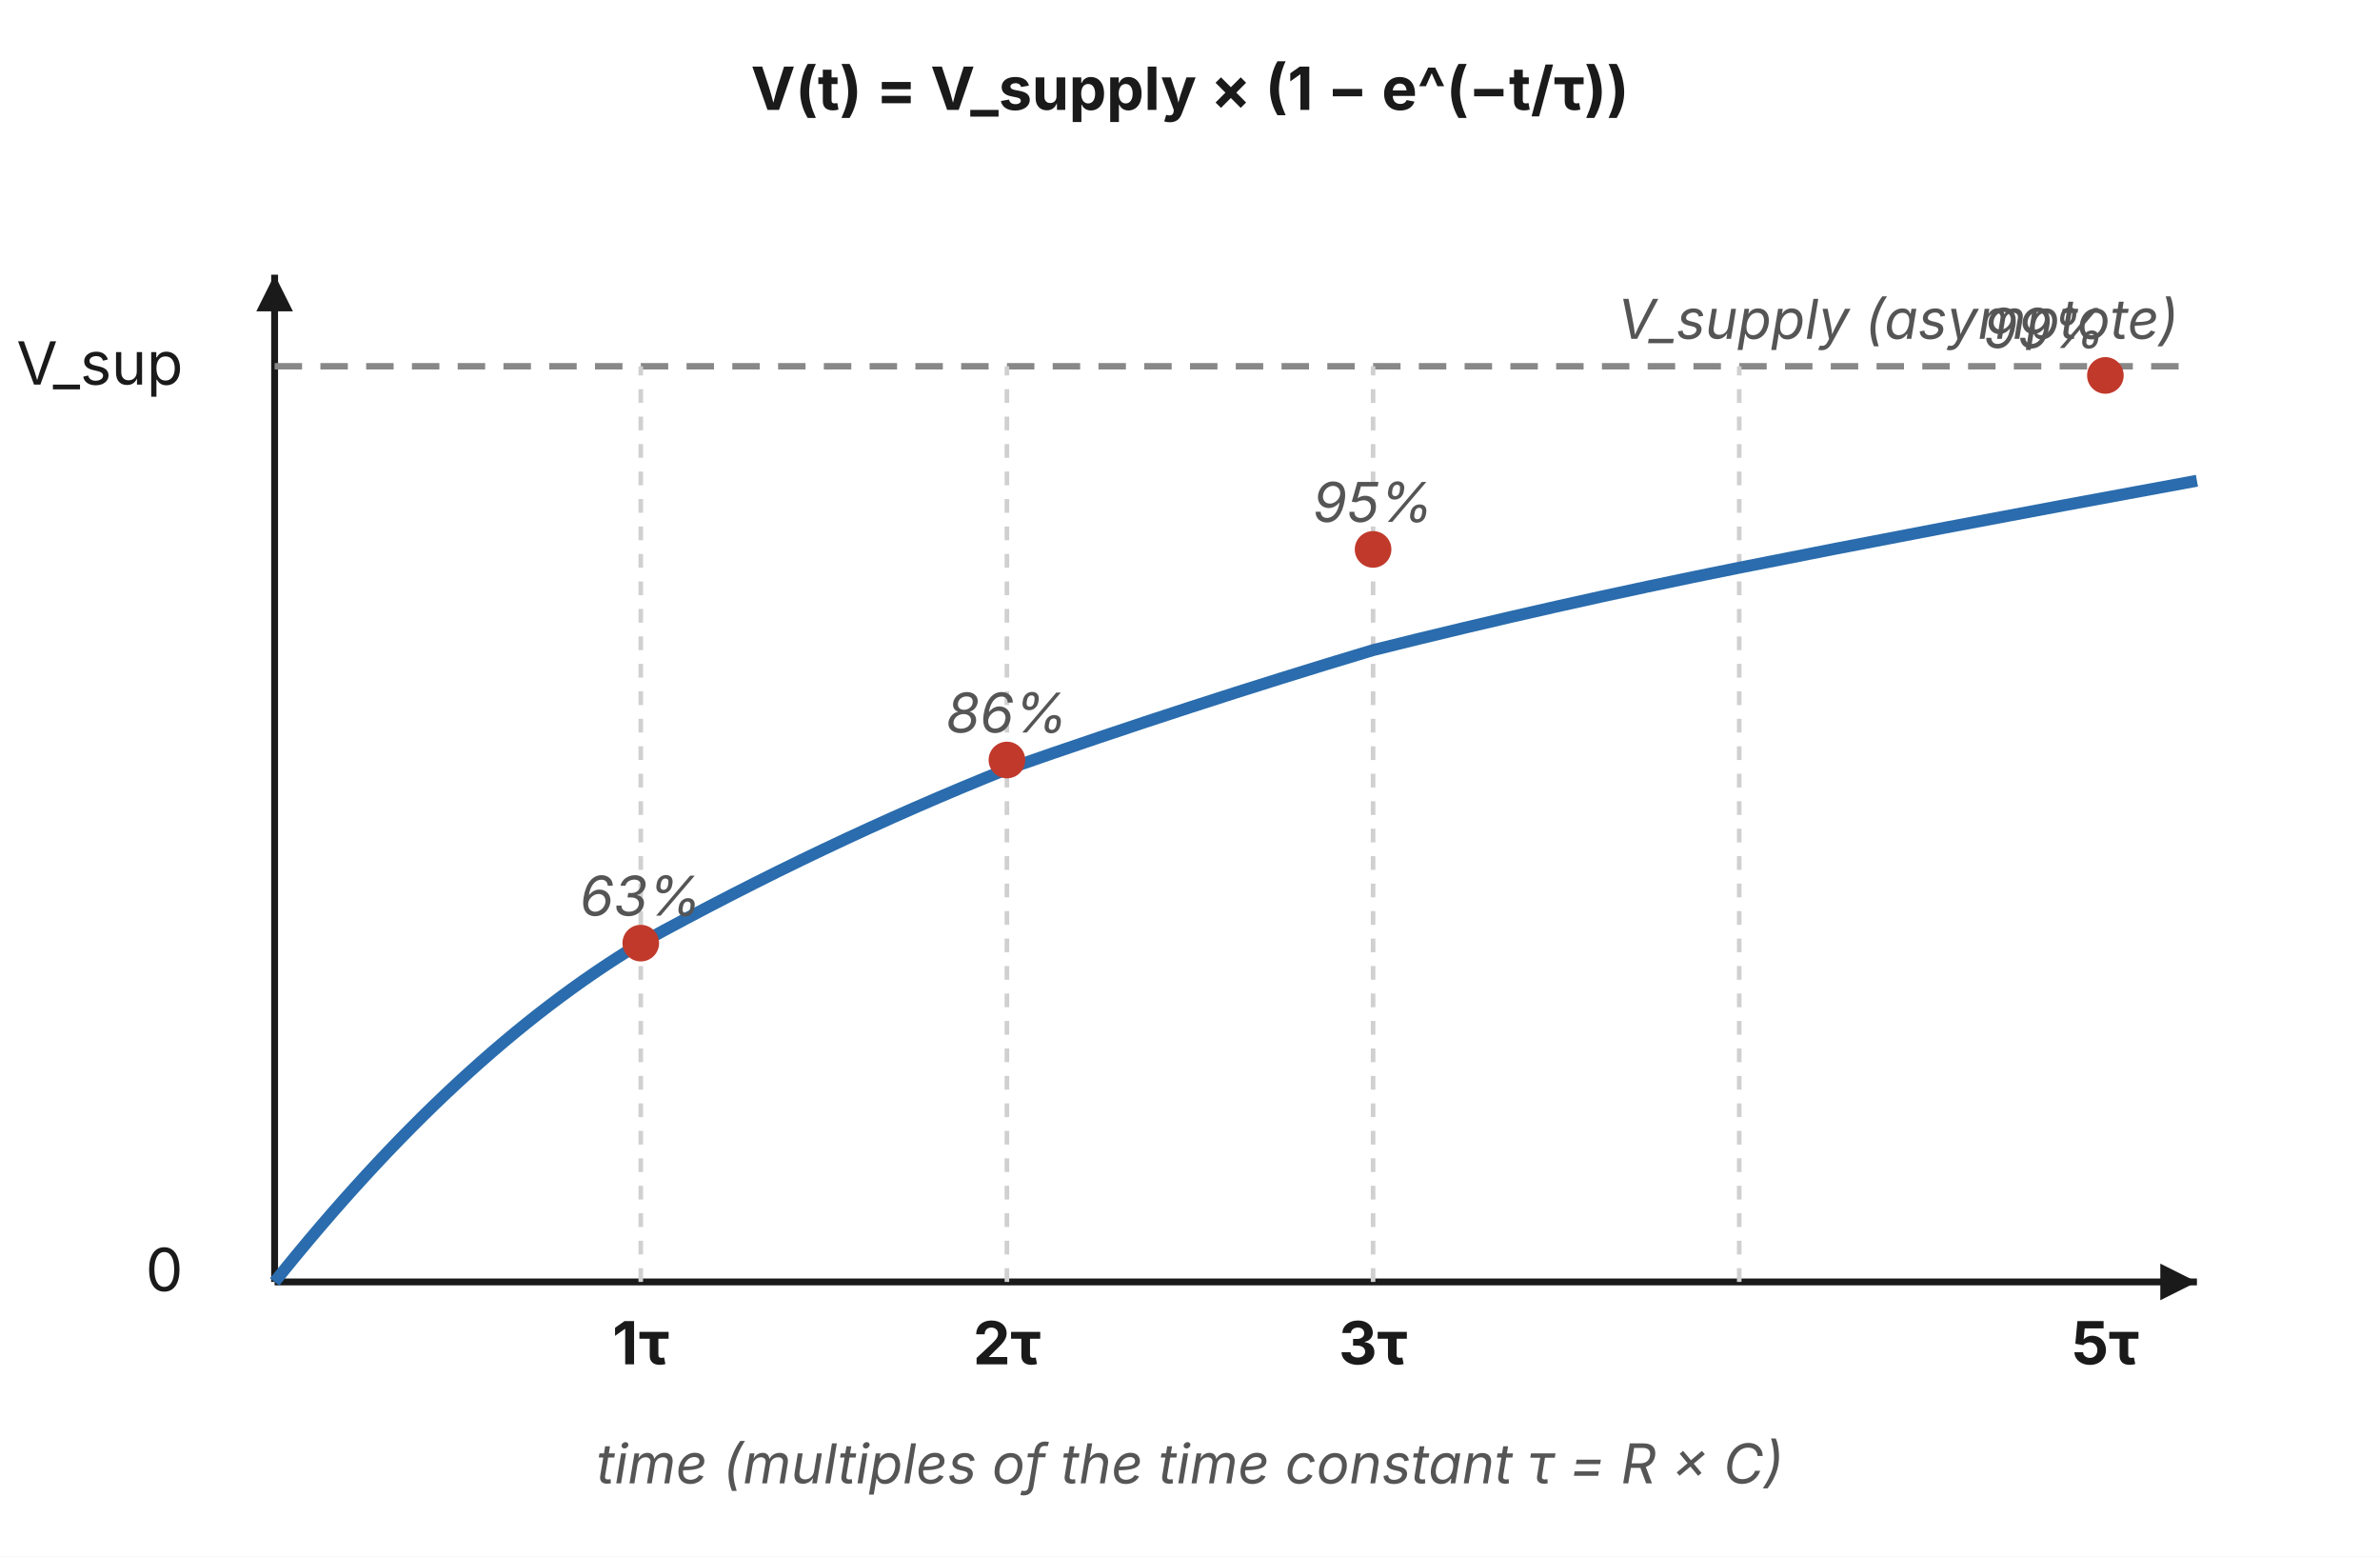
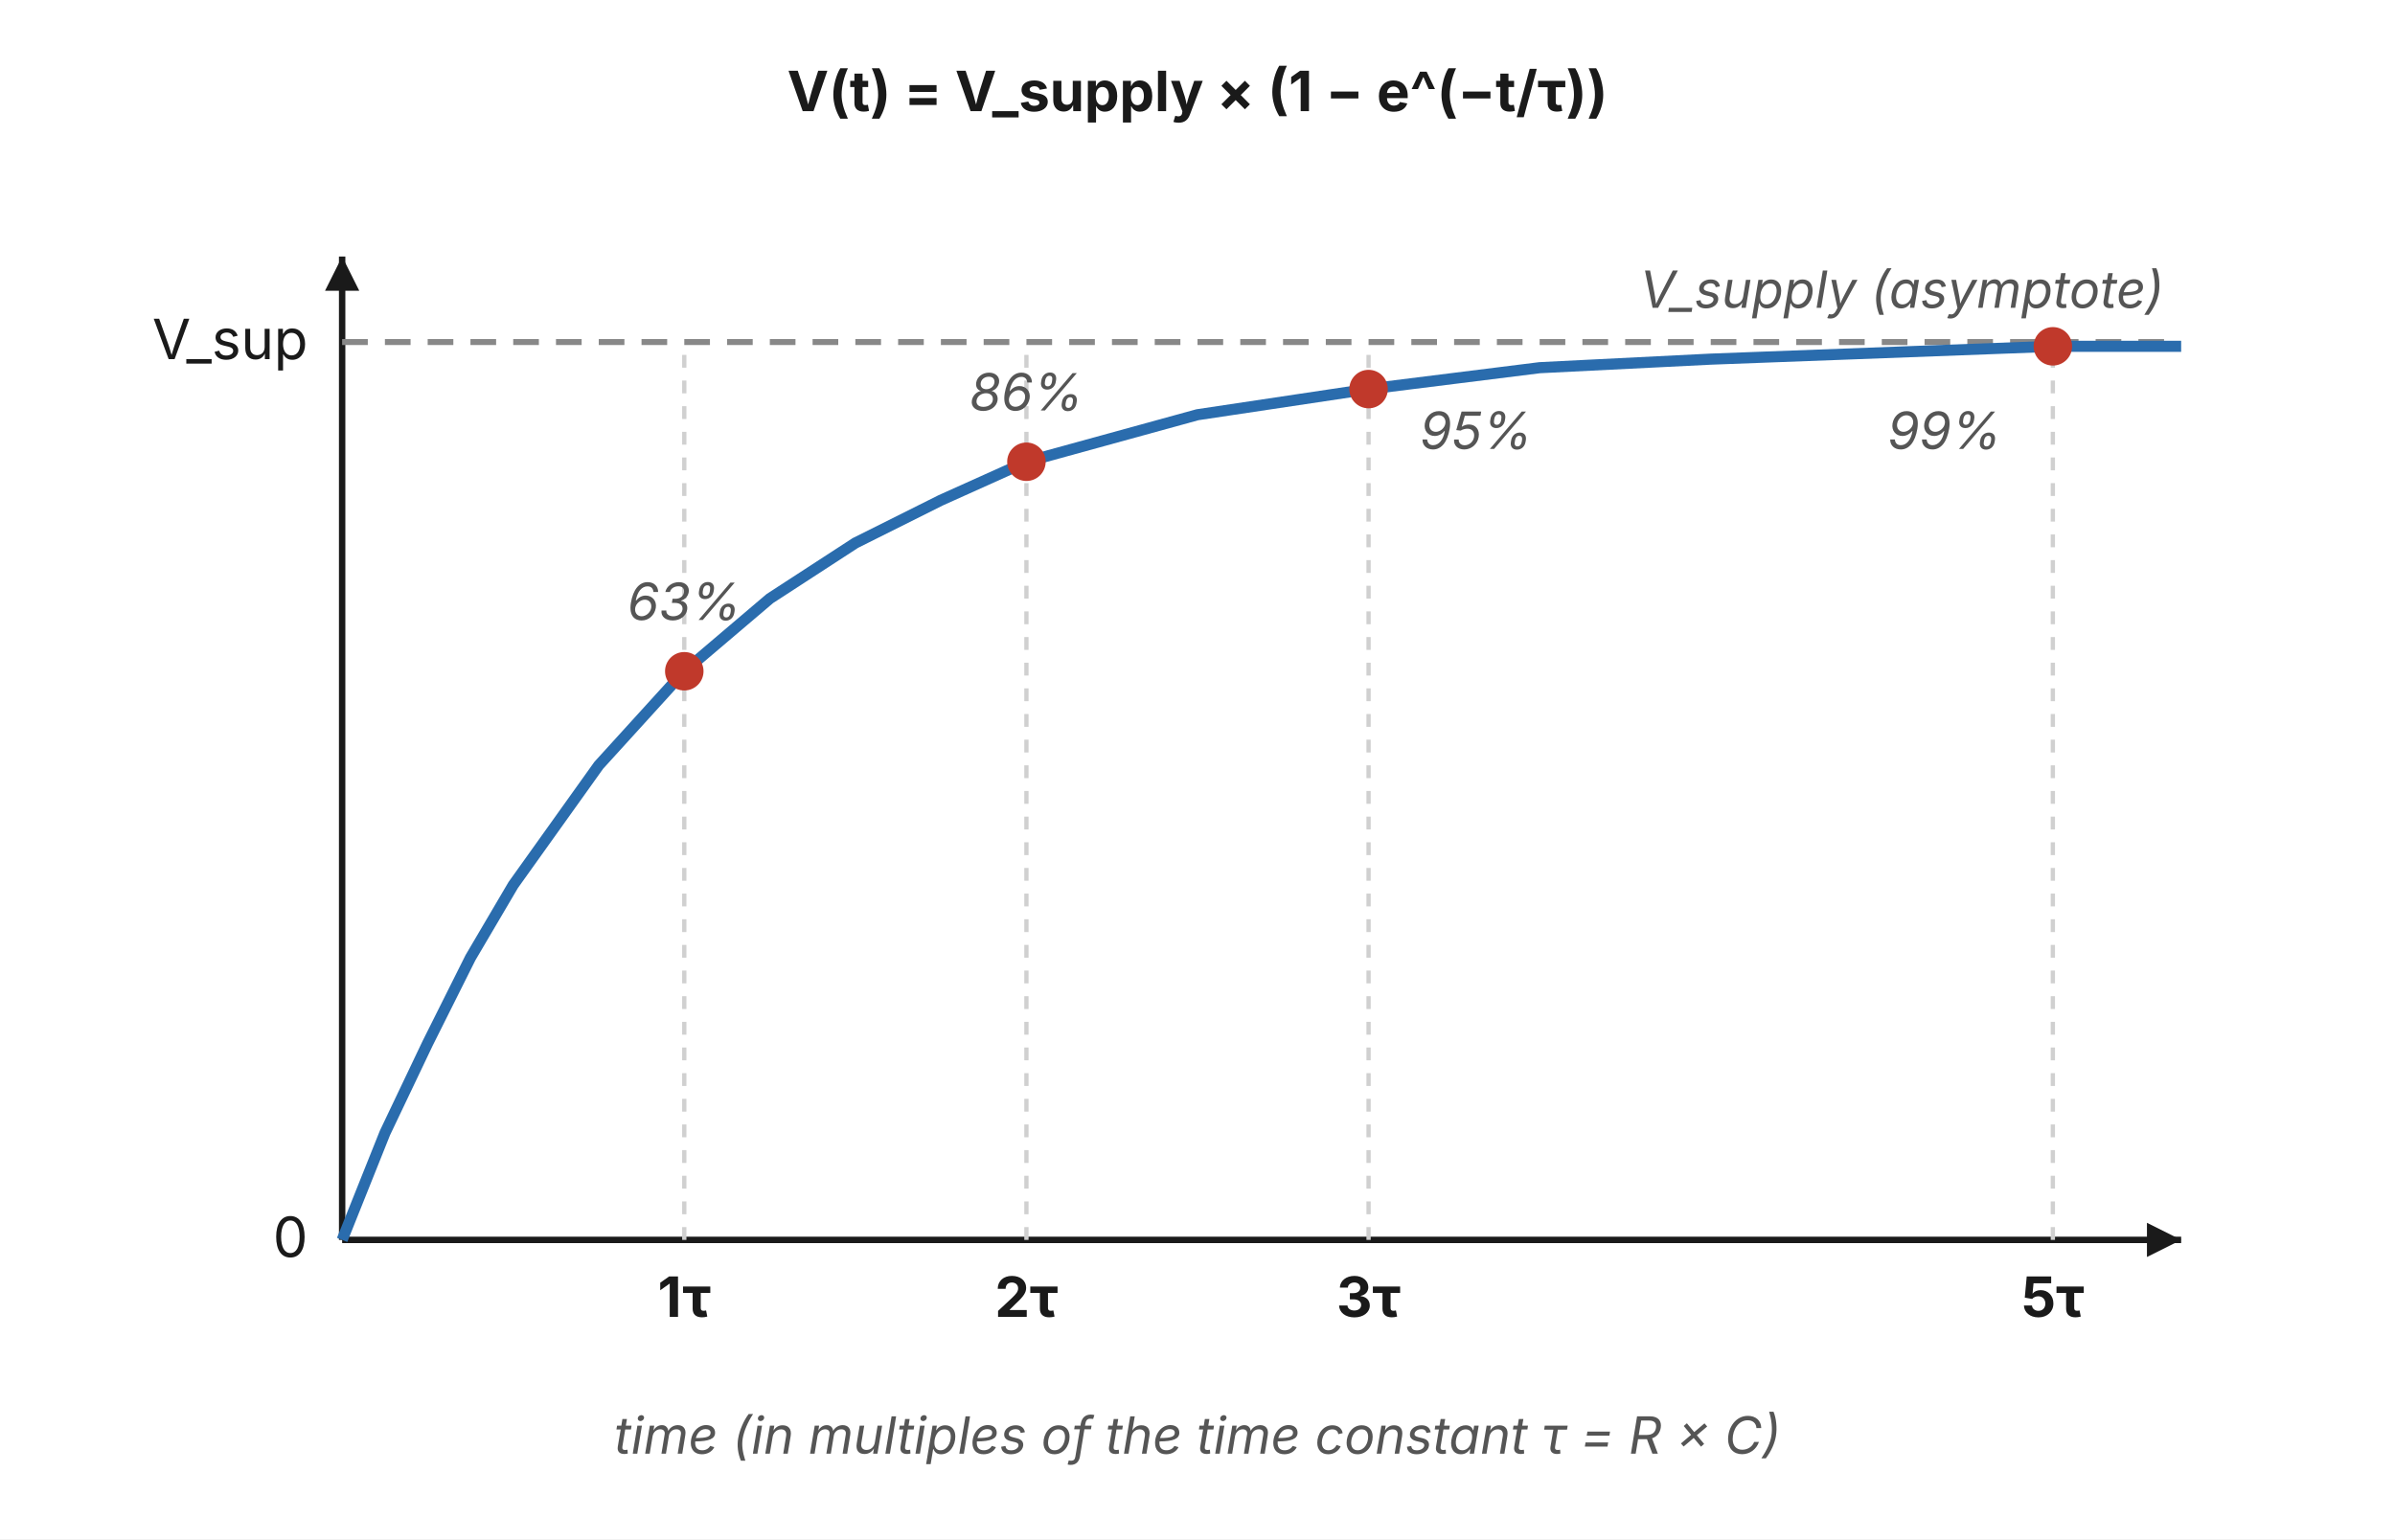
- <svg xmlns="http://www.w3.org/2000/svg" viewBox="0 0 520 340" font-family="Inter, system-ui, sans-serif">
+ <svg xmlns="http://www.w3.org/2000/svg" viewBox="0 0 560 360" font-family="Inter, system-ui, sans-serif">
  <style>
    .axis   { stroke: #1a1a1a; stroke-width: 1.5; fill: none; }
    .grid   { stroke: #d0d0d0; stroke-width: 1; fill: none; stroke-dasharray: 3 3; }
-     .curve  { stroke: #2a6cad; stroke-width: 2.6; fill: none; }
+     .curve  { stroke: #2a6cad; stroke-width: 2.6; fill: none; stroke-linejoin: round; }
    .marker { fill: #c0392b; }
    .label  { font-size: 13px; fill: #1a1a1a; }
    .val    { font-size: 13px; font-weight: 700; fill: #1a1a1a; }
    .ann    { font-size: 12px; font-style: italic; fill: #555; }
    .vsup   { stroke: #888; stroke-width: 1.4; fill: none; stroke-dasharray: 6 4; }
  </style>
-   <rect width="520" height="340" fill="#ffffff" />
-   <text class="val" x="260" y="24" text-anchor="middle">V(t) = V_supply × (1 − e^(−t/τ))</text>
-   <line class="axis" x1="60" y1="280" x2="480" y2="280" />
-   <line class="axis" x1="60" y1="280" x2="60" y2="60" />
-   <polygon points="480,280 472,276 472,284" fill="#1a1a1a" />
-   <polygon points="60,60 56,68 64,68" fill="#1a1a1a" />
-   <line class="vsup" x1="60" y1="80" x2="480" y2="80" />
-   <text class="ann" x="476" y="74" text-anchor="end">V_supply (asymptote)</text>
-   <line class="grid" x1="140" y1="280" x2="140" y2="80" />
-   <line class="grid" x1="220" y1="280" x2="220" y2="80" />
-   <line class="grid" x1="300" y1="280" x2="300" y2="80" />
-   <line class="grid" x1="380" y1="280" x2="380" y2="80" />
-   <path class="curve" d="     M 60 280     Q 100 230 140 206     Q 180 184 220 168     Q 260 154 300 142     Q 340 132 380 124     Q 420 116 480 105   " />
-   <circle class="marker" cx="140" cy="206" r="4" />
-   <circle class="marker" cx="220" cy="166" r="4" />
-   <circle class="marker" cx="300" cy="120" r="4" />
-   <circle class="marker" cx="460" cy="82" r="4" />
-   <text class="val" x="140" y="298" text-anchor="middle">1τ</text>
-   <text class="val" x="220" y="298" text-anchor="middle">2τ</text>
-   <text class="val" x="300" y="298" text-anchor="middle">3τ</text>
-   <text class="val" x="460" y="298" text-anchor="middle">5τ</text>
-   <text class="ann" x="140" y="200" text-anchor="middle" fill="#c0392b">63%</text>
-   <text class="ann" x="220" y="160" text-anchor="middle" fill="#c0392b">86%</text>
-   <text class="ann" x="300" y="114" text-anchor="middle" fill="#c0392b">95%</text>
-   <text class="ann" x="460" y="76" text-anchor="end" fill="#c0392b">99%</text>
-   <text class="label" x="40" y="282" text-anchor="end">0</text>
-   <text class="label" x="40" y="84" text-anchor="end">V_sup</text>
-   <text class="ann" x="260" y="324" text-anchor="middle">time (multiples of the time constant τ = R × C)</text>
+   <rect width="560" height="360" fill="#ffffff" />
+   <text class="val" x="280" y="26" text-anchor="middle">V(t) = V_supply × (1 − e^(−t/τ))</text>
+   <line class="axis" x1="80" y1="290" x2="510" y2="290" />
+   <line class="axis" x1="80" y1="290" x2="80" y2="60" />
+   <polygon points="510,290 502,286 502,294" fill="#1a1a1a" />
+   <polygon points="80,60 76,68 84,68" fill="#1a1a1a" />
+   <line class="vsup" x1="80" y1="80" x2="510" y2="80" />
+   <text class="ann" x="506" y="72" text-anchor="end">V_supply (asymptote)</text>
+   <line class="grid" x1="160" y1="290" x2="160" y2="80" />
+   <line class="grid" x1="240" y1="290" x2="240" y2="80" />
+   <line class="grid" x1="320" y1="290" x2="320" y2="80" />
+   <line class="grid" x1="480" y1="290" x2="480" y2="80" />
+   <path class="curve" d="     M 80  290     L 90  265     L 100 244     L 110 224     L 120 207     L 140 179     L 160 157     L 180 140     L 200 127     L 220 117     L 240 108     L 280  97     L 320  91     L 360  86     L 400  84     L 480  81     L 510  81   " />
+   <circle class="marker" cx="160" cy="157" r="4.5" />
+   <circle class="marker" cx="240" cy="108" r="4.5" />
+   <circle class="marker" cx="320" cy="91" r="4.5" />
+   <circle class="marker" cx="480" cy="81" r="4.5" />
+   <text class="val" x="160" y="308" text-anchor="middle">1τ</text>
+   <text class="val" x="240" y="308" text-anchor="middle">2τ</text>
+   <text class="val" x="320" y="308" text-anchor="middle">3τ</text>
+   <text class="val" x="480" y="308" text-anchor="middle">5τ</text>
+   <text class="ann" x="160" y="145" text-anchor="middle" fill="#c0392b">63%</text>
+   <text class="ann" x="240" y="96" text-anchor="middle" fill="#c0392b">86%</text>
+   <text class="ann" x="332" y="105" text-anchor="start" fill="#c0392b">95%</text>
+   <text class="ann" x="468" y="105" text-anchor="end" fill="#c0392b">99%</text>
+   <text class="label" x="72" y="294" text-anchor="end">0</text>
+   <text class="label" x="72" y="84" text-anchor="end">V_sup</text>
+   <text class="ann" x="280" y="340" text-anchor="middle">time (in multiples of the time constant τ = R × C)</text>
</svg>
